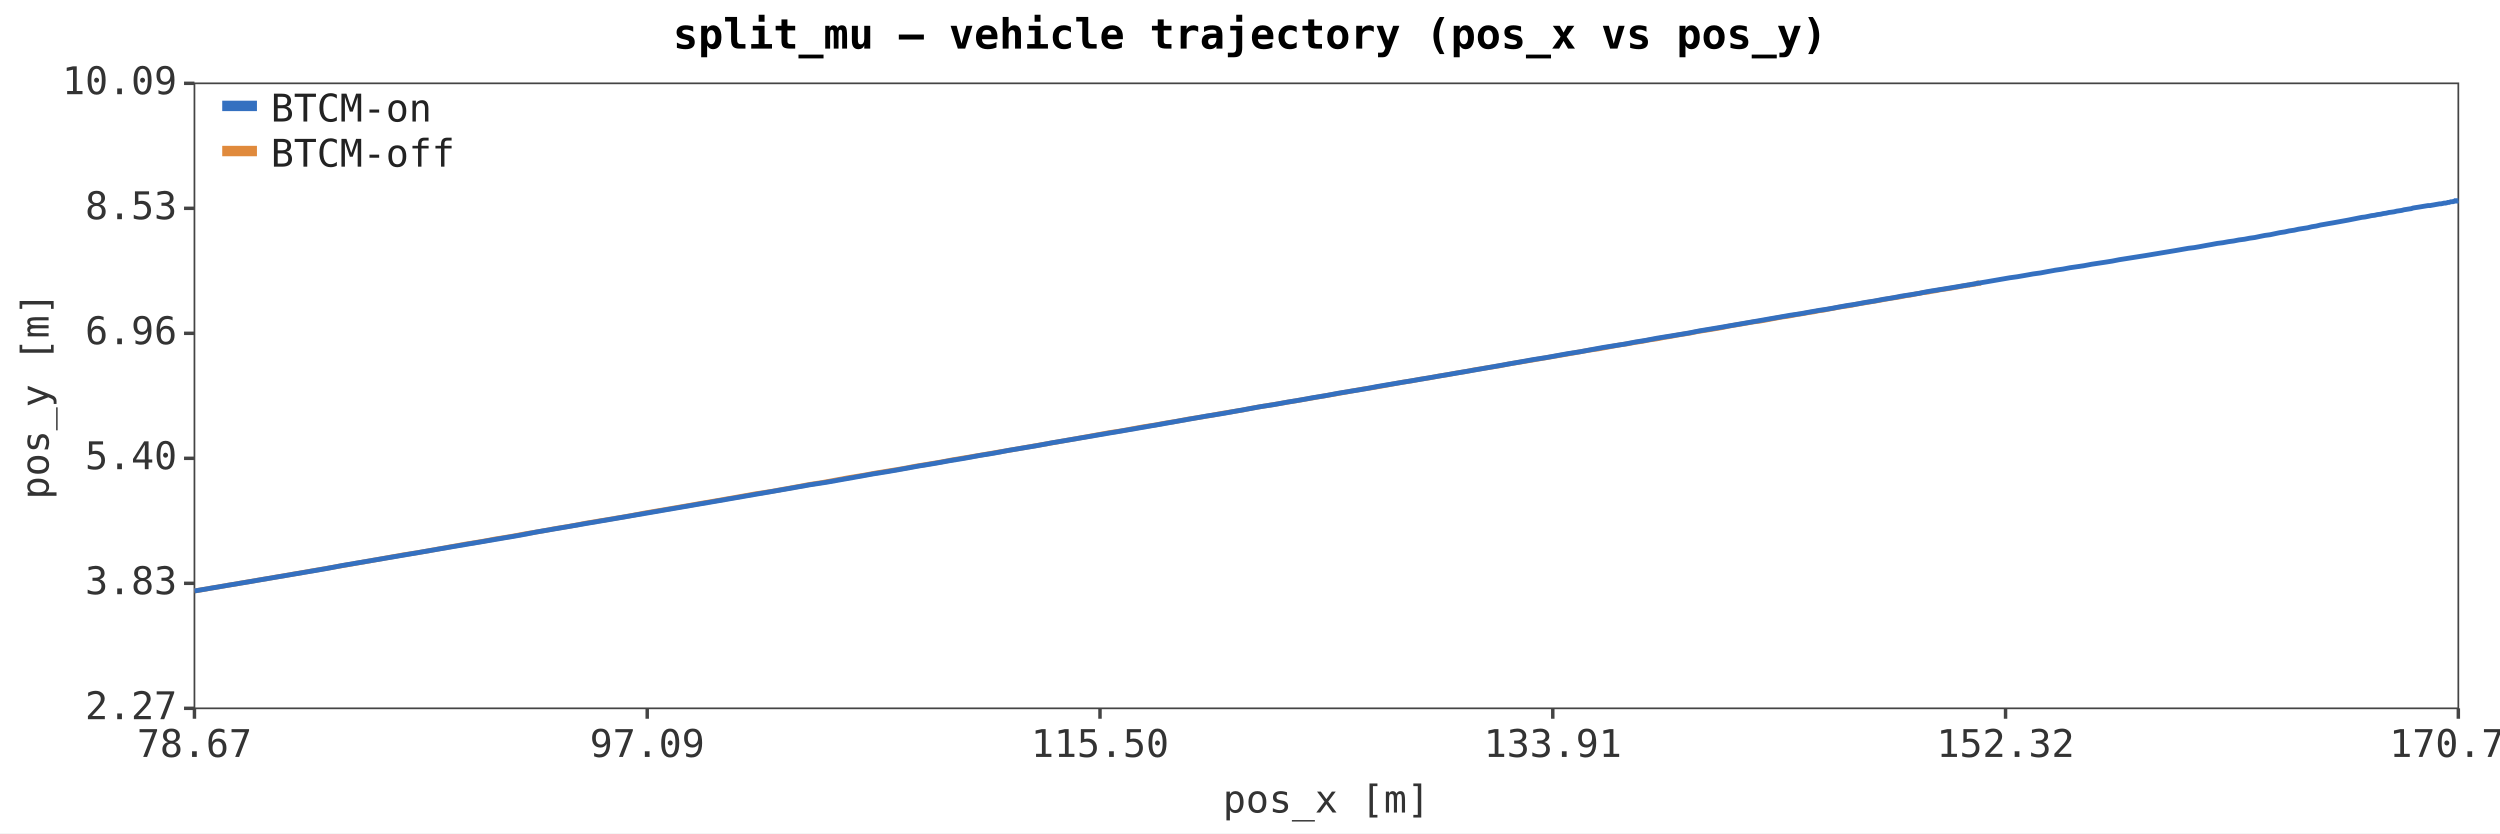
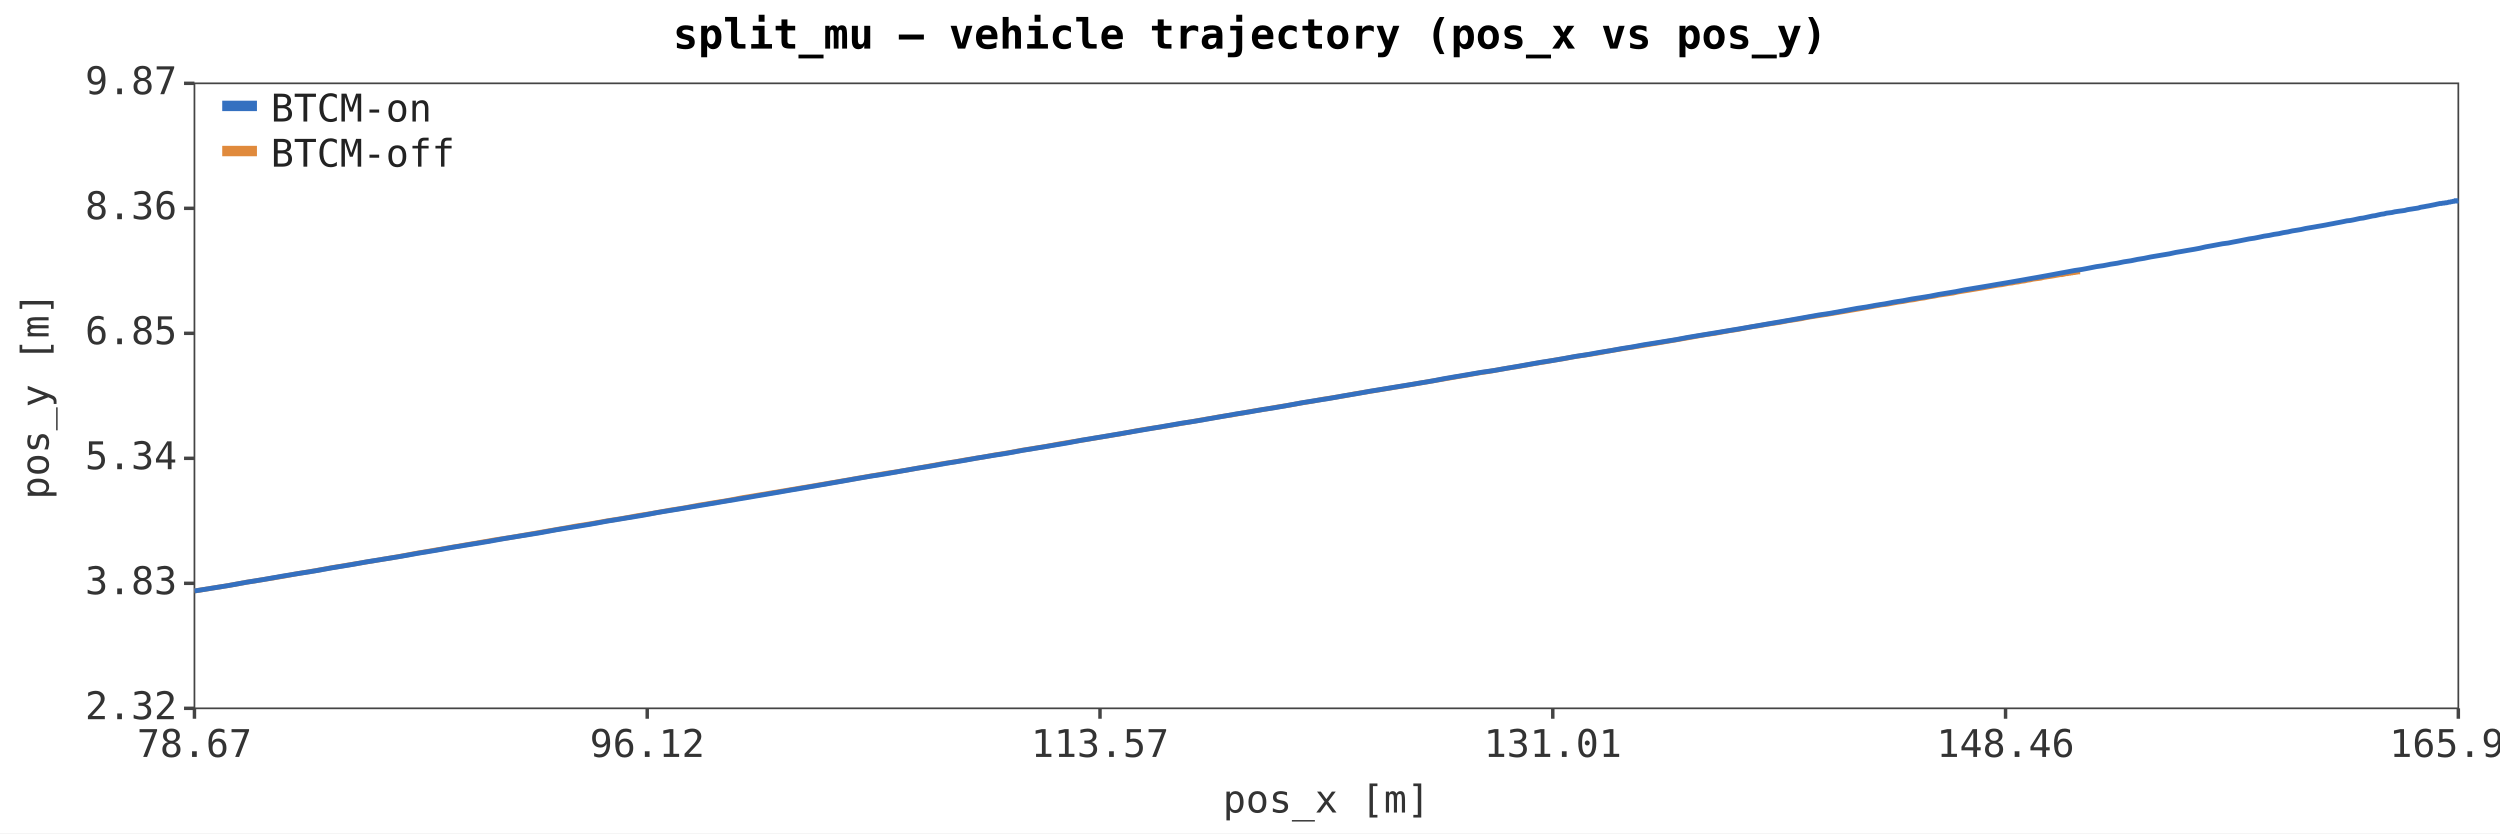
<svg xmlns="http://www.w3.org/2000/svg" viewBox="0 0 720 240" width="720" height="240" font-family="ui-monospace,Consolas,Menlo,monospace" font-size="11">
  <rect width="100%" height="100%" fill="#ffffff" />
  <text x="360.0" y="14" text-anchor="middle" font-size="12" font-weight="bold">split_mu — vehicle trajectory (pos_x vs pos_y)</text>
  <rect x="56" y="24" width="652" height="180" fill="none" stroke="#444" stroke-width="0.5" />
  <line x1="56.0" y1="204" x2="56.0" y2="207" stroke="#444" />
  <text x="56.0" y="218" text-anchor="middle" fill="#333">78.67</text>
  <line x1="186.4" y1="204" x2="186.4" y2="207" stroke="#444" />
-   <text x="186.4" y="218" text-anchor="middle" fill="#333">97.09</text>
+   <text x="186.4" y="218" text-anchor="middle" fill="#333">96.12</text>
  <line x1="316.8" y1="204" x2="316.8" y2="207" stroke="#444" />
-   <text x="316.8" y="218" text-anchor="middle" fill="#333">115.50</text>
+   <text x="316.8" y="218" text-anchor="middle" fill="#333">113.57</text>
  <line x1="447.2" y1="204" x2="447.2" y2="207" stroke="#444" />
-   <text x="447.2" y="218" text-anchor="middle" fill="#333">133.91</text>
+   <text x="447.2" y="218" text-anchor="middle" fill="#333">131.01</text>
  <line x1="577.6" y1="204" x2="577.6" y2="207" stroke="#444" />
-   <text x="577.6" y="218" text-anchor="middle" fill="#333">152.32</text>
+   <text x="577.6" y="218" text-anchor="middle" fill="#333">148.46</text>
  <line x1="708.0" y1="204" x2="708.0" y2="207" stroke="#444" />
-   <text x="708.0" y="218" text-anchor="middle" fill="#333">170.74</text>
+   <text x="708.0" y="218" text-anchor="middle" fill="#333">165.90</text>
  <line x1="53" y1="204.0" x2="56" y2="204.0" stroke="#444" />
-   <text x="51" y="204.0" text-anchor="end" dominant-baseline="middle" fill="#333">2.27</text>
+   <text x="51" y="204.0" text-anchor="end" dominant-baseline="middle" fill="#333">2.32</text>
  <line x1="53" y1="168.0" x2="56" y2="168.0" stroke="#444" />
  <text x="51" y="168.0" text-anchor="end" dominant-baseline="middle" fill="#333">3.83</text>
  <line x1="53" y1="132.0" x2="56" y2="132.0" stroke="#444" />
-   <text x="51" y="132.0" text-anchor="end" dominant-baseline="middle" fill="#333">5.40</text>
+   <text x="51" y="132.0" text-anchor="end" dominant-baseline="middle" fill="#333">5.34</text>
  <line x1="53" y1="96.0" x2="56" y2="96.0" stroke="#444" />
-   <text x="51" y="96.0" text-anchor="end" dominant-baseline="middle" fill="#333">6.96</text>
+   <text x="51" y="96.0" text-anchor="end" dominant-baseline="middle" fill="#333">6.85</text>
  <line x1="53" y1="60.0" x2="56" y2="60.0" stroke="#444" />
-   <text x="51" y="60.0" text-anchor="end" dominant-baseline="middle" fill="#333">8.53</text>
+   <text x="51" y="60.0" text-anchor="end" dominant-baseline="middle" fill="#333">8.36</text>
  <line x1="53" y1="24.0" x2="56" y2="24.0" stroke="#444" />
-   <text x="51" y="24.0" text-anchor="end" dominant-baseline="middle" fill="#333">10.09</text>
+   <text x="51" y="24.0" text-anchor="end" dominant-baseline="middle" fill="#333">9.87</text>
  <text x="382.0" y="234" text-anchor="middle" fill="#333">pos_x [m]</text>
  <text transform="translate(14,114.0) rotate(-90)" text-anchor="middle" fill="#333">pos_y [m]</text>
-   <line x1="56.0" y1="256.2" x2="708.0" y2="256.2" stroke="#aaa" stroke-width="0.7" stroke-dasharray="1 0" />
-   <polyline fill="none" stroke="#e08a3c" stroke-width="1.4" points="56.0,170.2 60.7,169.4 65.4,168.6 70.1,167.8 74.8,167.0 79.5,166.2 84.2,165.4 88.8,164.6 93.4,163.8 98.0,163.0 102.6,162.2 107.2,161.4 111.7,160.6 116.2,159.8 120.7,159.1 125.2,158.3 129.6,157.5 134.1,156.7 138.5,156.0 142.8,155.2 147.2,154.5 151.5,153.7 155.8,153.0 160.1,152.2 164.4,151.5 168.6,150.7 172.8,150.0 177.0,149.3 181.2,148.6 185.4,147.8 189.5,147.1 193.6,146.4 197.7,145.7 201.7,145.0 205.8,144.3 209.8,143.6 213.8,142.9 217.7,142.2 221.7,141.6 225.6,140.9 229.5,140.2 233.3,139.5 237.2,138.9 241.0,138.2 244.8,137.5 248.6,136.9 252.4,136.2 256.1,135.6 259.8,135.0 263.5,134.3 267.2,133.7 270.8,133.1 274.5,132.4 278.1,131.8 281.7,131.2 285.2,130.6 288.7,130.0 292.3,129.4 295.7,128.8 299.2,128.2 302.7,127.6 306.1,127.0 309.5,126.4 312.9,125.8 316.2,125.2 319.5,124.6 322.9,124.1 326.1,123.5 329.4,122.9 332.7,122.4 335.9,121.8 339.1,121.3 342.2,120.7 345.4,120.2 348.5,119.7 351.6,119.1 354.7,118.6 357.8,118.1 360.8,117.5 363.8,117.0 366.9,116.5 369.8,116.0 372.8,115.5 375.7,115.0 378.6,114.5 381.5,114.0 384.4,113.5 387.2,113.0 390.0,112.5 392.8,112.0 395.6,111.6 398.4,111.1 401.1,110.6 403.8,110.1 406.5,109.7 409.1,109.2 411.8,108.8 414.4,108.3 417.0,107.9 419.6,107.4 422.2,107.0 424.7,106.5 427.2,106.1 429.7,105.7 432.2,105.3 434.6,104.8 437.1,104.4 439.5,104.0 441.9,103.6 444.2,103.2 446.6,102.8 448.9,102.4 451.2,102.0 453.5,101.6 455.7,101.2 458.0,100.8 460.2,100.5 462.4,100.1 464.5,99.7 466.7,99.3 468.8,99.0 470.9,98.6 473.0,98.3 475.0,97.9 477.1,97.6 479.1,97.2 481.1,96.9 483.1,96.5 485.0,96.2 486.9,95.9 488.8,95.5 490.7,95.2 492.6,94.9 494.4,94.6 496.2,94.3 498.0,93.9 499.8,93.6 501.6,93.3 503.3,93.0 505.0,92.7 506.7,92.5 508.4,92.2 510.0,91.9 511.6,91.6 513.2,91.3 514.8,91.1 516.4,90.8 517.9,90.5 519.4,90.3 520.9,90.0 522.4,89.8 523.8,89.5 525.3,89.3 526.7,89.0 528.0,88.8 529.4,88.5 530.7,88.3 532.1,88.1 533.4,87.9 534.6,87.6 535.9,87.4 537.1,87.2 538.3,87.0 539.5,86.8 540.7,86.6 541.8,86.4 542.9,86.2 544.0,86.0 545.1,85.8 546.1,85.7 547.2,85.5 548.2,85.3 549.2,85.1 550.1,85.0 551.1,84.8 552.0,84.6 552.8,84.5 553.7,84.3 554.6,84.2 555.4,84.1 556.2,83.9 557.0,83.8 557.7,83.7 558.5,83.5 559.2,83.4 559.9,83.3 560.5,83.2 561.2,83.1 561.8,83.0 562.4,82.9 563.0,82.8 563.6,82.7 564.1,82.6 564.6,82.5 565.1,82.4 565.6,82.3 566.0,82.3 566.4,82.2 566.8,82.1 567.2,82.1 567.5,82.0 567.8,82.0 568.1,81.9 568.4,81.9 568.7,81.8 568.9,81.8 569.1,81.7 569.2,81.7 569.4,81.7 569.5,81.6 569.7,81.6 569.8,81.6 569.8,81.6 569.9,81.6 569.9,81.5 569.9,81.5 569.9,81.5 569.9,81.5 569.9,81.5 569.9,81.5 569.9,81.5 569.9,81.5 570.0,81.5 570.0,81.5 570.0,81.5 570.0,81.5 570.0,81.5 570.0,81.5 570.0,81.5 570.0,81.5 570.0,81.5 570.0,81.5 570.0,81.5 570.0,81.5 570.0,81.5 569.9,81.5 569.9,81.5 569.9,81.5 569.9,81.6 569.9,81.6 569.9,81.6 569.9,81.6 569.9,81.6 569.9,81.6 569.9,81.6 569.9,81.6 569.9,81.6 569.9,81.6 569.9,81.6 569.8,81.6 569.8,81.6 569.8,81.6 569.8,81.6 569.8,81.6 569.8,81.6 569.8,81.6 569.8,81.6 569.8,81.6 569.8,81.6 569.8,81.6 569.8,81.6 569.8,81.6 569.7,81.6 569.7,81.6 569.7,81.6 569.7,81.6 569.7,81.6 569.7,81.6 569.7,81.6 569.7,81.6 569.7,81.6 569.7,81.6 569.7,81.6 569.7,81.6 569.7,81.6 569.7,81.6 569.7,81.6 569.7,81.6 569.7,81.6 569.7,81.6 569.7,81.6 569.7,81.6 569.7,81.6 569.7,81.6 569.7,81.6 569.7,81.6 569.7,81.6 569.7,81.6 569.7,81.6 569.7,81.6 569.7,81.6 569.7,81.6 569.7,81.6 569.7,81.6 569.7,81.6 569.7,81.6 569.7,81.6 569.7,81.6 569.6,81.6 569.6,81.6 569.6,81.6 569.6,81.6 569.6,81.6 569.6,81.6 569.6,81.6 569.6,81.6 569.6,81.6 569.6,81.6 569.6,81.6 569.6,81.6 569.6,81.6 569.6,81.6 569.6,81.6 569.6,81.6 569.6,81.6 569.6,81.6 569.6,81.6 569.6,81.6 569.6,81.6 569.6,81.6 569.6,81.6 569.6,81.6 569.6,81.6 569.6,81.6 569.6,81.6 569.6,81.6 569.6,81.6 569.6,81.6 569.6,81.6 569.6,81.6 569.6,81.6 569.6,81.6 569.6,81.6 569.6,81.6 569.6,81.6 569.6,81.6 569.6,81.6 569.6,81.6 569.6,81.6 569.6,81.6 569.6,81.6 569.6,81.6 569.6,81.6 569.6,81.6 569.6,81.6 569.6,81.6 569.5,81.6 569.5,81.6 569.5,81.6 569.5,81.6 569.5,81.6 569.5,81.6 569.5,81.6 569.5,81.6 569.5,81.6 569.5,81.6 569.5,81.6 569.5,81.6 569.5,81.6 569.5,81.6 569.5,81.6 569.5,81.6 569.5,81.6 569.5,81.6 569.5,81.6 569.5,81.6 569.5,81.6 569.5,81.6 569.5,81.6 569.5,81.6 569.5,81.6 569.5,81.6 569.5,81.6 569.5,81.6 569.5,81.6 569.5,81.6 569.5,81.6 569.5,81.6 569.5,81.6 569.5,81.6 569.5,81.6 569.5,81.6 569.5,81.6 569.5,81.6 569.5,81.6 569.5,81.6 569.5,81.6 569.5,81.6 569.5,81.6 569.5,81.6 569.5,81.6 569.5,81.6 569.5,81.6 569.5,81.6 569.5,81.6 569.5,81.6 569.5,81.6 569.5,81.6 569.5,81.6 569.5,81.6 569.5,81.6 569.5,81.6 569.5,81.6 569.5,81.6 569.5,81.6 569.5,81.6 569.5,81.6 569.5,81.6" />
-   <polyline fill="none" stroke="#3470c0" stroke-width="1.4" points="56.0,170.2 60.7,169.4 65.4,168.6 70.2,167.8 74.9,167.0 79.6,166.2 84.3,165.4 89.0,164.6 93.7,163.8 98.4,162.9 103.1,162.1 107.8,161.3 112.5,160.5 117.2,159.7 121.9,158.9 126.5,158.1 131.2,157.3 135.9,156.5 140.6,155.7 145.3,154.9 150.0,154.1 154.6,153.2 159.3,152.4 164.0,151.6 168.6,150.8 173.3,150.0 178.0,149.2 182.6,148.4 187.3,147.6 191.9,146.8 196.6,146.0 201.2,145.2 205.9,144.4 210.5,143.6 215.1,142.8 219.7,142.0 224.3,141.2 228.9,140.4 233.4,139.6 238.0,138.9 242.5,138.1 247.0,137.3 251.4,136.5 255.8,135.8 260.3,135.0 264.7,134.2 269.0,133.5 273.4,132.7 277.7,132.0 282.0,131.2 286.3,130.5 290.5,129.7 294.7,129.0 298.9,128.3 303.1,127.5 307.3,126.8 311.4,126.1 315.5,125.4 319.6,124.7 323.7,124.0 327.8,123.3 331.8,122.6 335.8,121.9 339.7,121.2 343.7,120.5 347.6,119.8 351.5,119.2 355.4,118.5 359.3,117.8 363.1,117.1 367.0,116.5 370.8,115.8 374.5,115.2 378.3,114.5 382.0,113.9 385.7,113.2 389.4,112.6 393.1,112.0 396.7,111.3 400.3,110.7 403.9,110.1 407.5,109.5 411.0,108.9 414.5,108.3 418.0,107.7 421.5,107.1 425.0,106.5 428.4,105.9 431.8,105.3 435.2,104.7 438.6,104.1 441.9,103.5 445.2,103.0 448.5,102.4 451.8,101.8 455.1,101.3 458.3,100.7 461.5,100.1 464.7,99.6 467.9,99.1 471.0,98.5 474.1,98.0 477.2,97.4 480.3,96.9 483.4,96.4 486.4,95.9 489.4,95.3 492.4,94.8 495.4,94.3 498.3,93.8 501.2,93.3 504.1,92.8 507.0,92.3 509.8,91.8 512.7,91.3 515.5,90.8 518.3,90.4 521.0,89.9 523.8,89.4 526.5,89.0 529.2,88.5 531.9,88.0 534.6,87.6 537.2,87.1 539.8,86.7 542.4,86.2 545.0,85.8 547.5,85.3 550.1,84.9 552.6,84.5 555.0,84.0 557.5,83.6 560.0,83.2 562.4,82.8 564.8,82.4 567.2,82.0 569.5,81.6 571.9,81.2 574.2,80.8 576.5,80.4 578.8,80.0 581.0,79.7 583.3,79.3 585.5,78.9 587.7,78.6 589.8,78.2 592.0,77.8 594.1,77.5 596.2,77.1 598.3,76.8 600.3,76.5 602.4,76.1 604.4,75.8 606.4,75.5 608.3,75.2 610.3,74.8 612.2,74.5 614.1,74.2 616.0,73.9 617.9,73.6 619.7,73.3 621.5,73.0 623.3,72.7 625.1,72.4 626.9,72.1 628.6,71.8 630.3,71.5 632.0,71.3 633.7,71.0 635.3,70.7 637.0,70.4 638.6,70.1 640.2,69.9 641.8,69.6 643.3,69.4 644.8,69.1 646.4,68.9 647.9,68.6 649.4,68.4 650.8,68.1 652.3,67.8 653.8,67.6 655.2,67.3 656.6,67.0 658.0,66.8 659.3,66.5 660.7,66.3 662.0,66.0 663.3,65.8 664.6,65.6 665.8,65.3 667.1,65.1 668.3,64.8 669.5,64.6 670.6,64.4 671.8,64.2 672.9,64.0 674.0,63.8 675.1,63.6 676.2,63.4 677.2,63.2 678.2,63.0 679.2,62.8 680.2,62.6 681.1,62.5 682.1,62.3 683.0,62.1 683.9,62.0 684.7,61.8 685.6,61.7 686.4,61.5 687.2,61.4 688.0,61.2 688.8,61.1 689.5,61.0 690.3,60.8 691.0,60.7 691.7,60.6 692.4,60.4 693.1,60.3 693.7,60.2 694.4,60.1 695.0,59.9 695.6,59.8 696.3,59.7 696.9,59.6 697.5,59.5 698.1,59.4 698.7,59.3 699.3,59.2 699.9,59.2 700.4,59.1 701.0,59.0 701.5,58.9 702.1,58.8 702.6,58.7 703.0,58.7 703.5,58.6 703.9,58.5 704.3,58.5 704.7,58.4 705.0,58.3 705.3,58.3 705.6,58.2 705.9,58.1 706.1,58.1 706.4,58.1 706.6,58.0 706.8,58.0 707.0,57.9 707.1,57.9 707.2,57.9 707.3,57.9 707.4,57.9 707.5,57.9 707.5,57.9 707.6,57.8 707.6,57.8 707.7,57.8 707.7,57.8 707.7,57.8 707.8,57.8 707.8,57.8 707.8,57.8 707.8,57.8 707.9,57.8 707.9,57.8 707.9,57.8 707.9,57.8 707.9,57.8 707.9,57.8 708.0,57.8 708.0,57.8 708.0,57.8 708.0,57.8 708.0,57.8 708.0,57.8 708.0,57.8 708.0,57.8 708.0,57.8 708.0,57.8 708.0,57.8 708.0,57.8 708.0,57.8 708.0,57.8 708.0,57.8 708.0,57.8 708.0,57.8 708.0,57.8 708.0,57.8 708.0,57.8 708.0,57.8 708.0,57.8 708.0,57.8 707.9,57.8 707.9,57.8 707.9,57.8 707.9,57.8 707.9,57.8 707.9,57.8 707.9,57.8 707.9,57.8 707.9,57.8 707.9,57.8 707.9,57.8 707.8,57.8 707.8,57.8 707.8,57.8 707.8,57.8 707.8,57.8 707.8,57.8 707.8,57.8 707.8,57.8 707.8,57.8 707.7,57.8 707.7,57.8 707.7,57.8 707.7,57.8 707.7,57.8 707.7,57.8 707.7,57.8 707.7,57.8 707.7,57.8 707.7,57.8 707.6,57.8 707.6,57.8 707.6,57.8 707.6,57.8 707.6,57.8 707.6,57.8 707.6,57.8 707.6,57.8 707.6,57.8 707.6,57.8 707.6,57.8 707.6,57.8 707.6,57.8 707.6,57.8 707.5,57.8 707.5,57.8 707.5,57.8 707.5,57.8 707.5,57.8 707.5,57.8 707.5,57.8 707.5,57.8 707.5,57.8 707.5,57.8 707.5,57.8 707.5,57.8 707.5,57.8 707.5,57.8 707.5,57.8 707.5,57.8 707.5,57.8 707.5,57.8 707.5,57.8 707.5,57.8 707.5,57.8 707.4,57.8 707.4,57.8 707.4,57.9 707.4,57.9 707.4,57.9 707.4,57.9 707.4,57.9 707.4,57.9 707.4,57.9 707.4,57.9 707.4,57.9 707.4,57.9 707.4,57.9 707.4,57.9 707.4,57.9 707.4,57.9 707.4,57.9 707.4,57.9 707.4,57.9 707.4,57.9 707.4,57.9 707.4,57.9 707.4,57.9 707.3,57.9 707.3,57.9 707.3,57.9 707.3,57.9 707.3,57.9 707.3,57.9 707.3,57.9 707.3,57.9 707.3,57.9 707.3,57.9 707.3,57.9 707.3,57.9 707.3,57.9 707.3,57.9 707.3,57.9 707.3,57.9 707.3,57.9 707.3,57.9 707.3,57.9 707.3,57.9 707.2,57.9 707.2,57.9 707.2,57.9 707.2,57.9 707.2,57.9 707.2,57.9" />
+   <line x1="56.0" y1="259.4" x2="708.0" y2="259.4" stroke="#aaa" stroke-width="0.7" stroke-dasharray="1 0" />
+   <polyline fill="none" stroke="#e08a3c" stroke-width="1.4" points="56.0,170.2 61.0,169.4 66.0,168.6 70.9,167.7 75.9,166.9 80.8,166.1 85.7,165.2 90.6,164.4 95.5,163.5 100.4,162.7 105.2,161.9 110.0,161.1 114.8,160.3 119.6,159.4 124.3,158.6 129.0,157.8 133.7,157.0 138.4,156.2 143.0,155.4 147.6,154.7 152.2,153.9 156.8,153.1 161.4,152.3 165.9,151.5 170.4,150.8 174.9,150.0 179.3,149.3 183.7,148.5 188.1,147.8 192.5,147.0 196.9,146.3 201.2,145.5 205.5,144.8 209.8,144.1 214.0,143.3 218.3,142.6 222.5,141.9 226.7,141.2 230.8,140.5 235.0,139.8 239.1,139.1 243.2,138.4 247.2,137.7 251.3,137.0 255.3,136.3 259.3,135.7 263.3,135.0 267.2,134.3 271.1,133.6 275.0,133.0 278.9,132.3 282.8,131.7 286.6,131.0 290.4,130.4 294.2,129.7 297.9,129.1 301.6,128.5 305.3,127.8 309.0,127.2 312.7,126.6 316.3,126.0 319.9,125.4 323.5,124.8 327.1,124.1 330.6,123.5 334.1,123.0 337.6,122.4 341.1,121.8 344.6,121.2 348.0,120.6 351.4,120.0 354.8,119.5 358.1,118.9 361.4,118.3 364.7,117.8 368.0,117.2 371.3,116.7 374.5,116.1 377.7,115.6 380.9,115.0 384.1,114.5 387.2,114.0 390.3,113.4 393.4,112.9 396.5,112.4 399.5,111.9 402.6,111.4 405.6,110.9 408.5,110.4 411.5,109.9 414.4,109.4 417.3,108.9 420.2,108.4 423.1,107.9 425.9,107.4 428.7,107.0 431.5,106.5 434.3,106.0 437.0,105.6 439.7,105.1 442.5,104.6 445.1,104.2 447.8,103.7 450.4,103.3 453.0,102.8 455.6,102.4 458.2,102.0 460.7,101.6 463.2,101.1 465.7,100.7 468.2,100.3 470.7,99.9 473.1,99.5 475.5,99.1 477.9,98.7 480.2,98.3 482.6,97.9 484.9,97.5 487.2,97.1 489.4,96.7 491.7,96.3 493.9,96.0 496.1,95.6 498.3,95.2 500.4,94.9 502.5,94.5 504.6,94.1 506.7,93.8 508.8,93.4 510.8,93.1 512.8,92.8 514.8,92.4 516.8,92.1 518.7,91.8 520.6,91.4 522.5,91.1 524.4,90.8 526.3,90.5 528.1,90.2 529.9,89.9 531.7,89.6 533.4,89.3 535.2,89.0 536.9,88.7 538.6,88.4 540.2,88.1 541.9,87.8 543.5,87.6 545.1,87.3 546.7,87.0 548.2,86.8 549.7,86.5 551.3,86.3 552.7,86.0 554.2,85.8 555.6,85.5 557.0,85.3 558.4,85.0 559.8,84.8 561.1,84.6 562.5,84.4 563.8,84.1 565.0,83.9 566.3,83.7 567.5,83.5 568.7,83.3 569.9,83.1 571.1,82.9 572.2,82.7 573.3,82.5 574.4,82.3 575.5,82.1 576.5,82.0 577.5,81.8 578.5,81.6 579.5,81.5 580.4,81.3 581.3,81.2 582.2,81.0 583.1,80.9 583.9,80.7 584.7,80.6 585.5,80.4 586.3,80.3 587.1,80.2 587.8,80.1 588.5,79.9 589.2,79.8 589.8,79.7 590.5,79.6 591.1,79.5 591.7,79.4 592.2,79.3 592.8,79.2 593.3,79.1 593.8,79.1 594.3,79.0 594.7,78.9 595.1,78.8 595.5,78.8 595.9,78.7 596.2,78.7 596.5,78.6 596.8,78.6 597.1,78.5 597.3,78.5 597.5,78.5 597.7,78.4 597.8,78.4 598.0,78.4 598.1,78.3 598.2,78.3 598.3,78.3 598.3,78.3 598.4,78.3 598.4,78.2 598.4,78.2 598.4,78.2 598.4,78.2 598.4,78.2 598.4,78.2 598.4,78.2 598.4,78.2 598.4,78.3 598.4,78.3 598.4,78.3 598.4,78.3 598.4,78.3 598.4,78.3 598.4,78.3 598.4,78.3 598.4,78.3 598.4,78.3 598.4,78.3 598.4,78.3 598.4,78.3 598.4,78.3 598.4,78.3 598.4,78.3 598.4,78.3 598.4,78.3 598.4,78.3 598.4,78.3 598.4,78.3 598.4,78.3 598.4,78.3 598.3,78.3 598.3,78.3 598.3,78.3 598.3,78.3 598.3,78.3 598.3,78.3 598.3,78.3 598.3,78.3 598.3,78.3 598.3,78.3 598.2,78.3 598.2,78.3 598.2,78.3 598.2,78.3 598.2,78.3 598.2,78.3 598.2,78.3 598.2,78.3 598.2,78.3 598.2,78.3 598.2,78.3 598.2,78.3 598.2,78.3 598.2,78.3 598.2,78.3 598.2,78.3 598.2,78.3 598.2,78.3 598.2,78.3 598.2,78.3 598.2,78.3 598.2,78.3 598.2,78.3 598.2,78.3 598.2,78.3 598.2,78.3 598.2,78.3 598.1,78.3 598.1,78.3 598.1,78.3 598.1,78.3 598.1,78.3 598.1,78.3 598.1,78.3 598.1,78.3 598.1,78.3 598.1,78.3 598.1,78.3 598.1,78.3 598.1,78.3 598.1,78.3 598.1,78.3 598.1,78.3 598.1,78.3 598.1,78.3 598.1,78.3 598.1,78.3 598.1,78.3 598.1,78.3 598.1,78.3 598.1,78.3 598.1,78.3 598.1,78.3 598.1,78.3 598.1,78.3 598.1,78.3 598.1,78.3 598.1,78.3 598.1,78.3 598.1,78.3 598.1,78.3 598.1,78.3 598.1,78.3 598.1,78.3 598.0,78.3 598.0,78.3 598.0,78.3 598.0,78.3 598.0,78.3 598.0,78.3 598.0,78.3 598.0,78.3 598.0,78.3 598.0,78.3 598.0,78.3 598.0,78.3 598.0,78.3 598.0,78.3 598.0,78.3 598.0,78.3 598.0,78.3 598.0,78.3 598.0,78.3 598.0,78.3 598.0,78.3 598.0,78.3 598.0,78.3 598.0,78.3 598.0,78.3 598.0,78.3 598.0,78.3 598.0,78.3 598.0,78.3 598.0,78.3 598.0,78.3 598.0,78.3 598.0,78.3 598.0,78.3 598.0,78.3 598.0,78.3 598.0,78.3 598.0,78.3 598.0,78.3 598.0,78.3 598.0,78.3 598.0,78.3 598.0,78.3 598.0,78.3 598.0,78.3 598.0,78.3 598.0,78.3 598.0,78.3 598.0,78.3 598.0,78.3 598.0,78.3 598.0,78.3 598.0,78.3 598.0,78.3 598.0,78.3 597.9,78.3 597.9,78.3 597.9,78.3 597.9,78.3 597.9,78.3 597.9,78.3 597.9,78.3 597.9,78.3 597.9,78.3 597.9,78.3 597.9,78.3 597.9,78.3 597.9,78.3 597.9,78.3 597.9,78.3 597.9,78.3 597.9,78.3 597.9,78.3 597.9,78.3 597.9,78.3 597.9,78.3 597.9,78.3 597.9,78.3 597.9,78.3 597.9,78.3 597.9,78.3 597.9,78.3 597.9,78.3 597.9,78.3 597.9,78.3 597.9,78.3 597.9,78.3 597.9,78.3" />
+   <polyline fill="none" stroke="#3470c0" stroke-width="1.4" points="56.0,170.2 61.0,169.4 66.0,168.6 70.9,167.7 75.9,166.9 80.9,166.0 85.8,165.2 90.8,164.4 95.8,163.5 100.7,162.7 105.7,161.8 110.7,161.0 115.6,160.2 120.6,159.3 125.5,158.5 130.5,157.6 135.4,156.8 140.3,156.0 145.3,155.1 150.2,154.3 155.2,153.5 160.1,152.6 165.0,151.8 169.9,151.0 174.8,150.1 179.7,149.3 184.6,148.5 189.4,147.6 194.3,146.8 199.1,146.0 203.9,145.2 208.6,144.4 213.4,143.6 218.1,142.8 222.8,142.0 227.4,141.2 232.1,140.4 236.7,139.6 241.3,138.8 245.8,138.0 250.4,137.2 254.9,136.5 259.4,135.7 263.9,134.9 268.3,134.2 272.7,133.4 277.1,132.7 281.5,131.9 285.8,131.2 290.2,130.5 294.5,129.7 298.8,129.0 303.0,128.3 307.2,127.6 311.4,126.8 315.6,126.1 319.8,125.4 323.9,124.7 328.0,124.0 332.1,123.3 336.2,122.6 340.2,121.9 344.2,121.3 348.2,120.6 352.2,119.9 356.1,119.2 360.0,118.6 363.9,117.9 367.8,117.3 371.7,116.6 375.5,115.9 379.3,115.3 383.1,114.7 386.9,114.0 390.6,113.4 394.4,112.7 398.1,112.1 401.7,111.5 405.4,110.9 409.0,110.3 412.6,109.7 416.2,109.0 419.7,108.4 423.3,107.8 426.8,107.2 430.3,106.7 433.7,106.1 437.2,105.5 440.6,104.9 444.0,104.3 447.3,103.8 450.7,103.2 454.0,102.6 457.3,102.1 460.6,101.5 463.8,101.0 467.0,100.4 470.2,99.9 473.4,99.3 476.6,98.8 479.7,98.3 482.8,97.8 485.9,97.2 488.9,96.7 492.0,96.2 495.0,95.7 498.0,95.2 501.0,94.7 503.9,94.2 506.8,93.7 509.7,93.2 512.6,92.7 515.5,92.2 518.3,91.7 521.1,91.2 523.9,90.7 526.7,90.3 529.5,89.8 532.2,89.3 534.9,88.8 537.6,88.4 540.3,87.9 542.9,87.5 545.5,87.0 548.1,86.6 550.7,86.1 553.3,85.7 555.8,85.3 558.3,84.8 560.8,84.4 563.2,84.0 565.7,83.5 568.1,83.1 570.5,82.7 572.9,82.3 575.2,81.9 577.6,81.5 579.9,81.1 582.2,80.7 584.4,80.3 586.7,79.9 588.9,79.5 591.1,79.1 593.2,78.7 595.4,78.3 597.5,77.9 599.6,77.6 601.7,77.2 603.7,76.8 605.8,76.5 607.8,76.1 609.8,75.8 611.7,75.4 613.7,75.1 615.6,74.7 617.5,74.4 619.4,74.0 621.2,73.7 623.0,73.4 624.8,73.1 626.6,72.7 628.4,72.4 630.1,72.1 631.9,71.8 633.5,71.5 635.2,71.1 636.9,70.8 638.5,70.5 640.1,70.2 641.7,70.0 643.2,69.7 644.8,69.4 646.3,69.1 647.8,68.8 649.2,68.6 650.7,68.3 652.1,68.0 653.5,67.8 654.9,67.5 656.3,67.3 657.6,67.0 658.9,66.8 660.2,66.5 661.5,66.3 662.7,66.1 664.0,65.8 665.2,65.6 666.4,65.4 667.5,65.2 668.7,65.0 669.8,64.8 670.8,64.6 671.9,64.4 672.9,64.2 674.0,64.0 675.0,63.8 675.9,63.6 676.9,63.5 677.9,63.3 678.8,63.1 679.7,62.9 680.6,62.8 681.5,62.6 682.4,62.4 683.3,62.2 684.1,62.1 684.9,61.9 685.8,61.7 686.6,61.6 687.3,61.4 688.1,61.3 688.9,61.2 689.7,61.0 690.4,60.9 691.1,60.8 691.9,60.7 692.6,60.6 693.3,60.4 693.9,60.3 694.6,60.2 695.2,60.1 695.9,60.0 696.5,59.9 697.1,59.7 697.7,59.6 698.3,59.5 698.8,59.4 699.4,59.3 699.9,59.2 700.4,59.1 700.9,59.0 701.4,58.9 701.8,58.8 702.3,58.7 702.7,58.6 703.1,58.6 703.6,58.5 703.9,58.5 704.3,58.4 704.6,58.4 705.0,58.3 705.3,58.2 705.6,58.2 705.9,58.1 706.1,58.1 706.4,58.0 706.5,58.0 706.7,58.0 706.9,57.9 707.0,57.9 707.1,57.9 707.2,57.9 707.3,57.9 707.4,57.9 707.4,57.8 707.5,57.8 707.5,57.8 707.6,57.8 707.6,57.8 707.6,57.8 707.7,57.8 707.7,57.8 707.7,57.8 707.8,57.8 707.8,57.8 707.8,57.8 707.9,57.8 707.9,57.8 707.9,57.8 707.9,57.8 707.9,57.8 707.9,57.8 707.9,57.8 708.0,57.8 708.0,57.8 708.0,57.8 708.0,57.8 708.0,57.8 708.0,57.8 708.0,57.8 708.0,57.8 708.0,57.8 708.0,57.8 708.0,57.8 708.0,57.8 708.0,57.8 708.0,57.8 708.0,57.8 708.0,57.8 708.0,57.8 708.0,57.8 708.0,57.8 708.0,57.8 708.0,57.8 708.0,57.8 708.0,57.8 708.0,57.8 707.9,57.8 707.9,57.8 707.9,57.8 707.9,57.8 707.9,57.8 707.9,57.8 707.9,57.8 707.9,57.8 707.9,57.8 707.9,57.8 707.9,57.8 707.9,57.8 707.9,57.8 707.9,57.8 707.9,57.8 707.8,57.8 707.8,57.8 707.8,57.8 707.8,57.8 707.8,57.8 707.8,57.8 707.8,57.8 707.8,57.8 707.8,57.8 707.8,57.8 707.8,57.8 707.8,57.8 707.7,57.8 707.7,57.8 707.7,57.8 707.7,57.8 707.7,57.8 707.7,57.8 707.7,57.8 707.7,57.8 707.7,57.8 707.7,57.8 707.7,57.8 707.7,57.8 707.7,57.8 707.7,57.8 707.7,57.8 707.7,57.8 707.7,57.8 707.6,57.8 707.6,57.8 707.6,57.8 707.6,57.8 707.6,57.8 707.6,57.8 707.6,57.8 707.6,57.8 707.6,57.8 707.6,57.8 707.6,57.8 707.6,57.8 707.6,57.8 707.6,57.8 707.6,57.8 707.6,57.8 707.6,57.8 707.5,57.8 707.5,57.8 707.5,57.8 707.5,57.8 707.5,57.8 707.5,57.8 707.5,57.8 707.5,57.8 707.5,57.8 707.5,57.8 707.5,57.8 707.5,57.8 707.5,57.8 707.5,57.8 707.5,57.8 707.5,57.8 707.5,57.8 707.4,57.8 707.4,57.8 707.4,57.8 707.4,57.8 707.4,57.9 707.4,57.9 707.4,57.9 707.4,57.9 707.4,57.9 707.4,57.9 707.4,57.9 707.4,57.9 707.4,57.9 707.4,57.9 707.4,57.9 707.4,57.9 707.4,57.9 707.3,57.9 707.3,57.9 707.3,57.9 707.3,57.9 707.3,57.9 707.3,57.9 707.3,57.9 707.3,57.9 707.3,57.9 707.3,57.9 707.3,57.9 707.3,57.9 707.3,57.9 707.3,57.9 707.3,57.9 707.3,57.9" />
  <rect x="64" y="29" width="10" height="3" fill="#3470c0" />
  <text x="78" y="35" fill="#222">BTCM-on</text>
  <rect x="64" y="42" width="10" height="3" fill="#e08a3c" />
  <text x="78" y="48" fill="#222">BTCM-off</text>
</svg>
